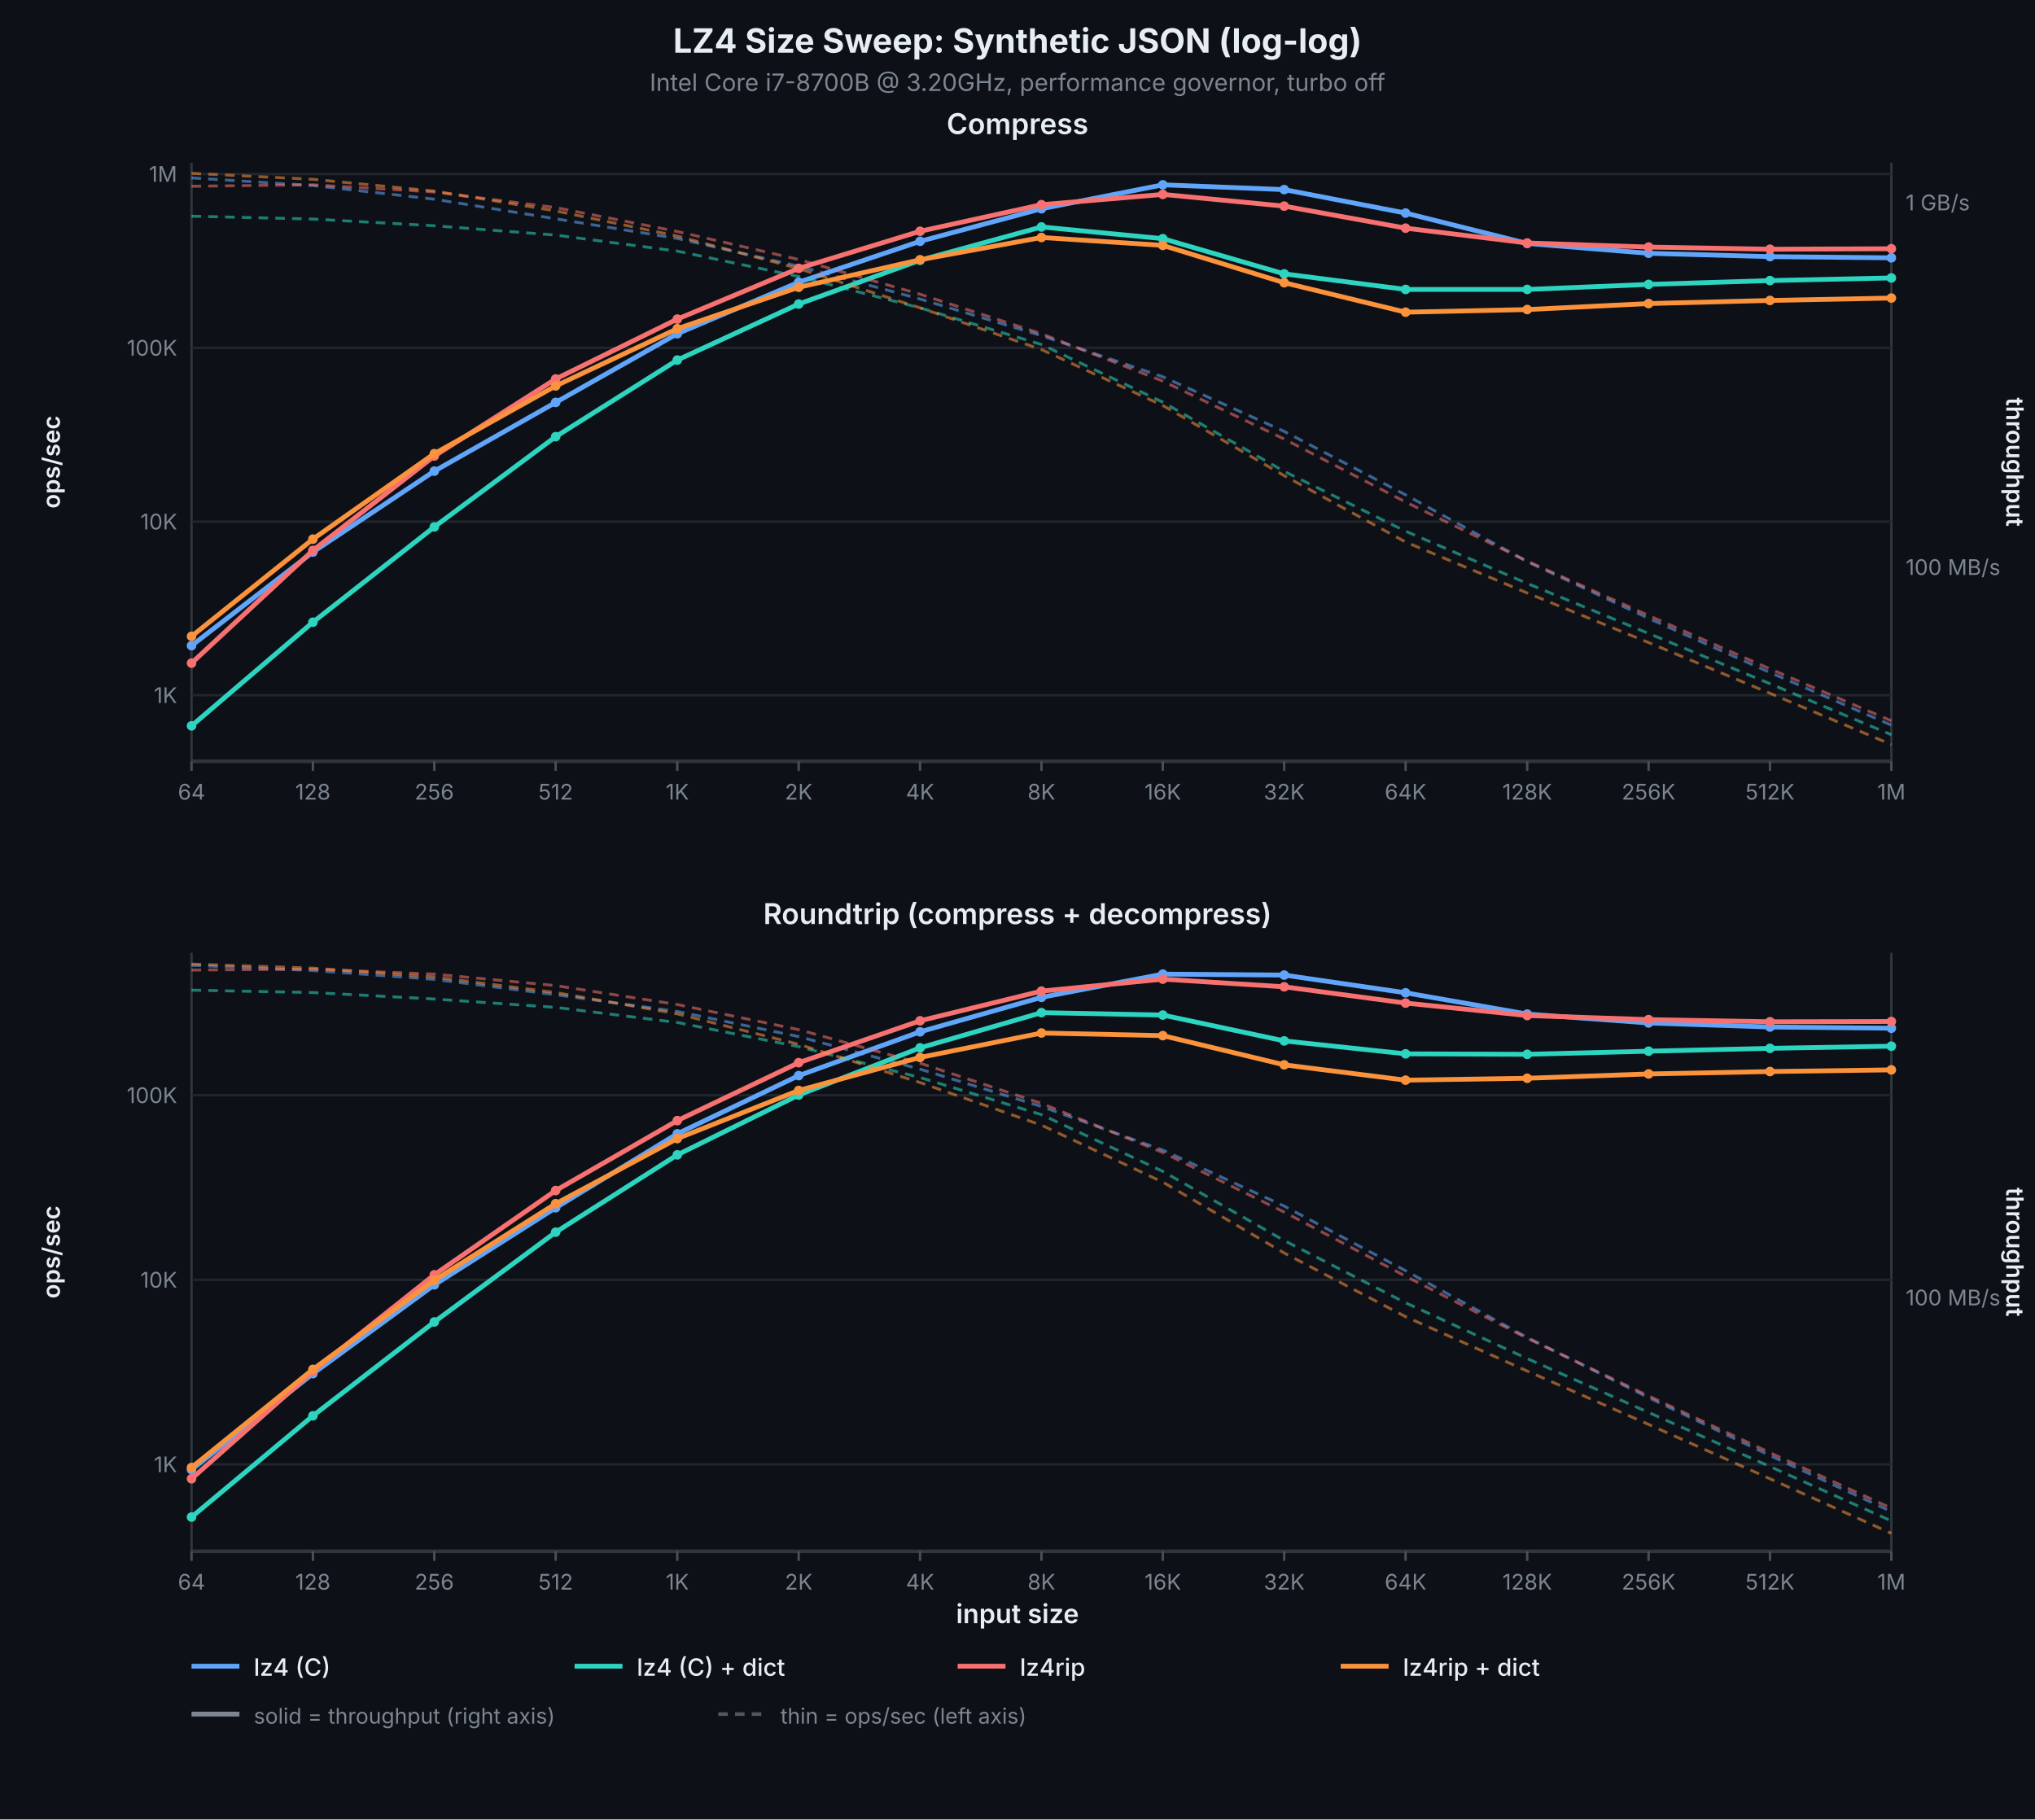
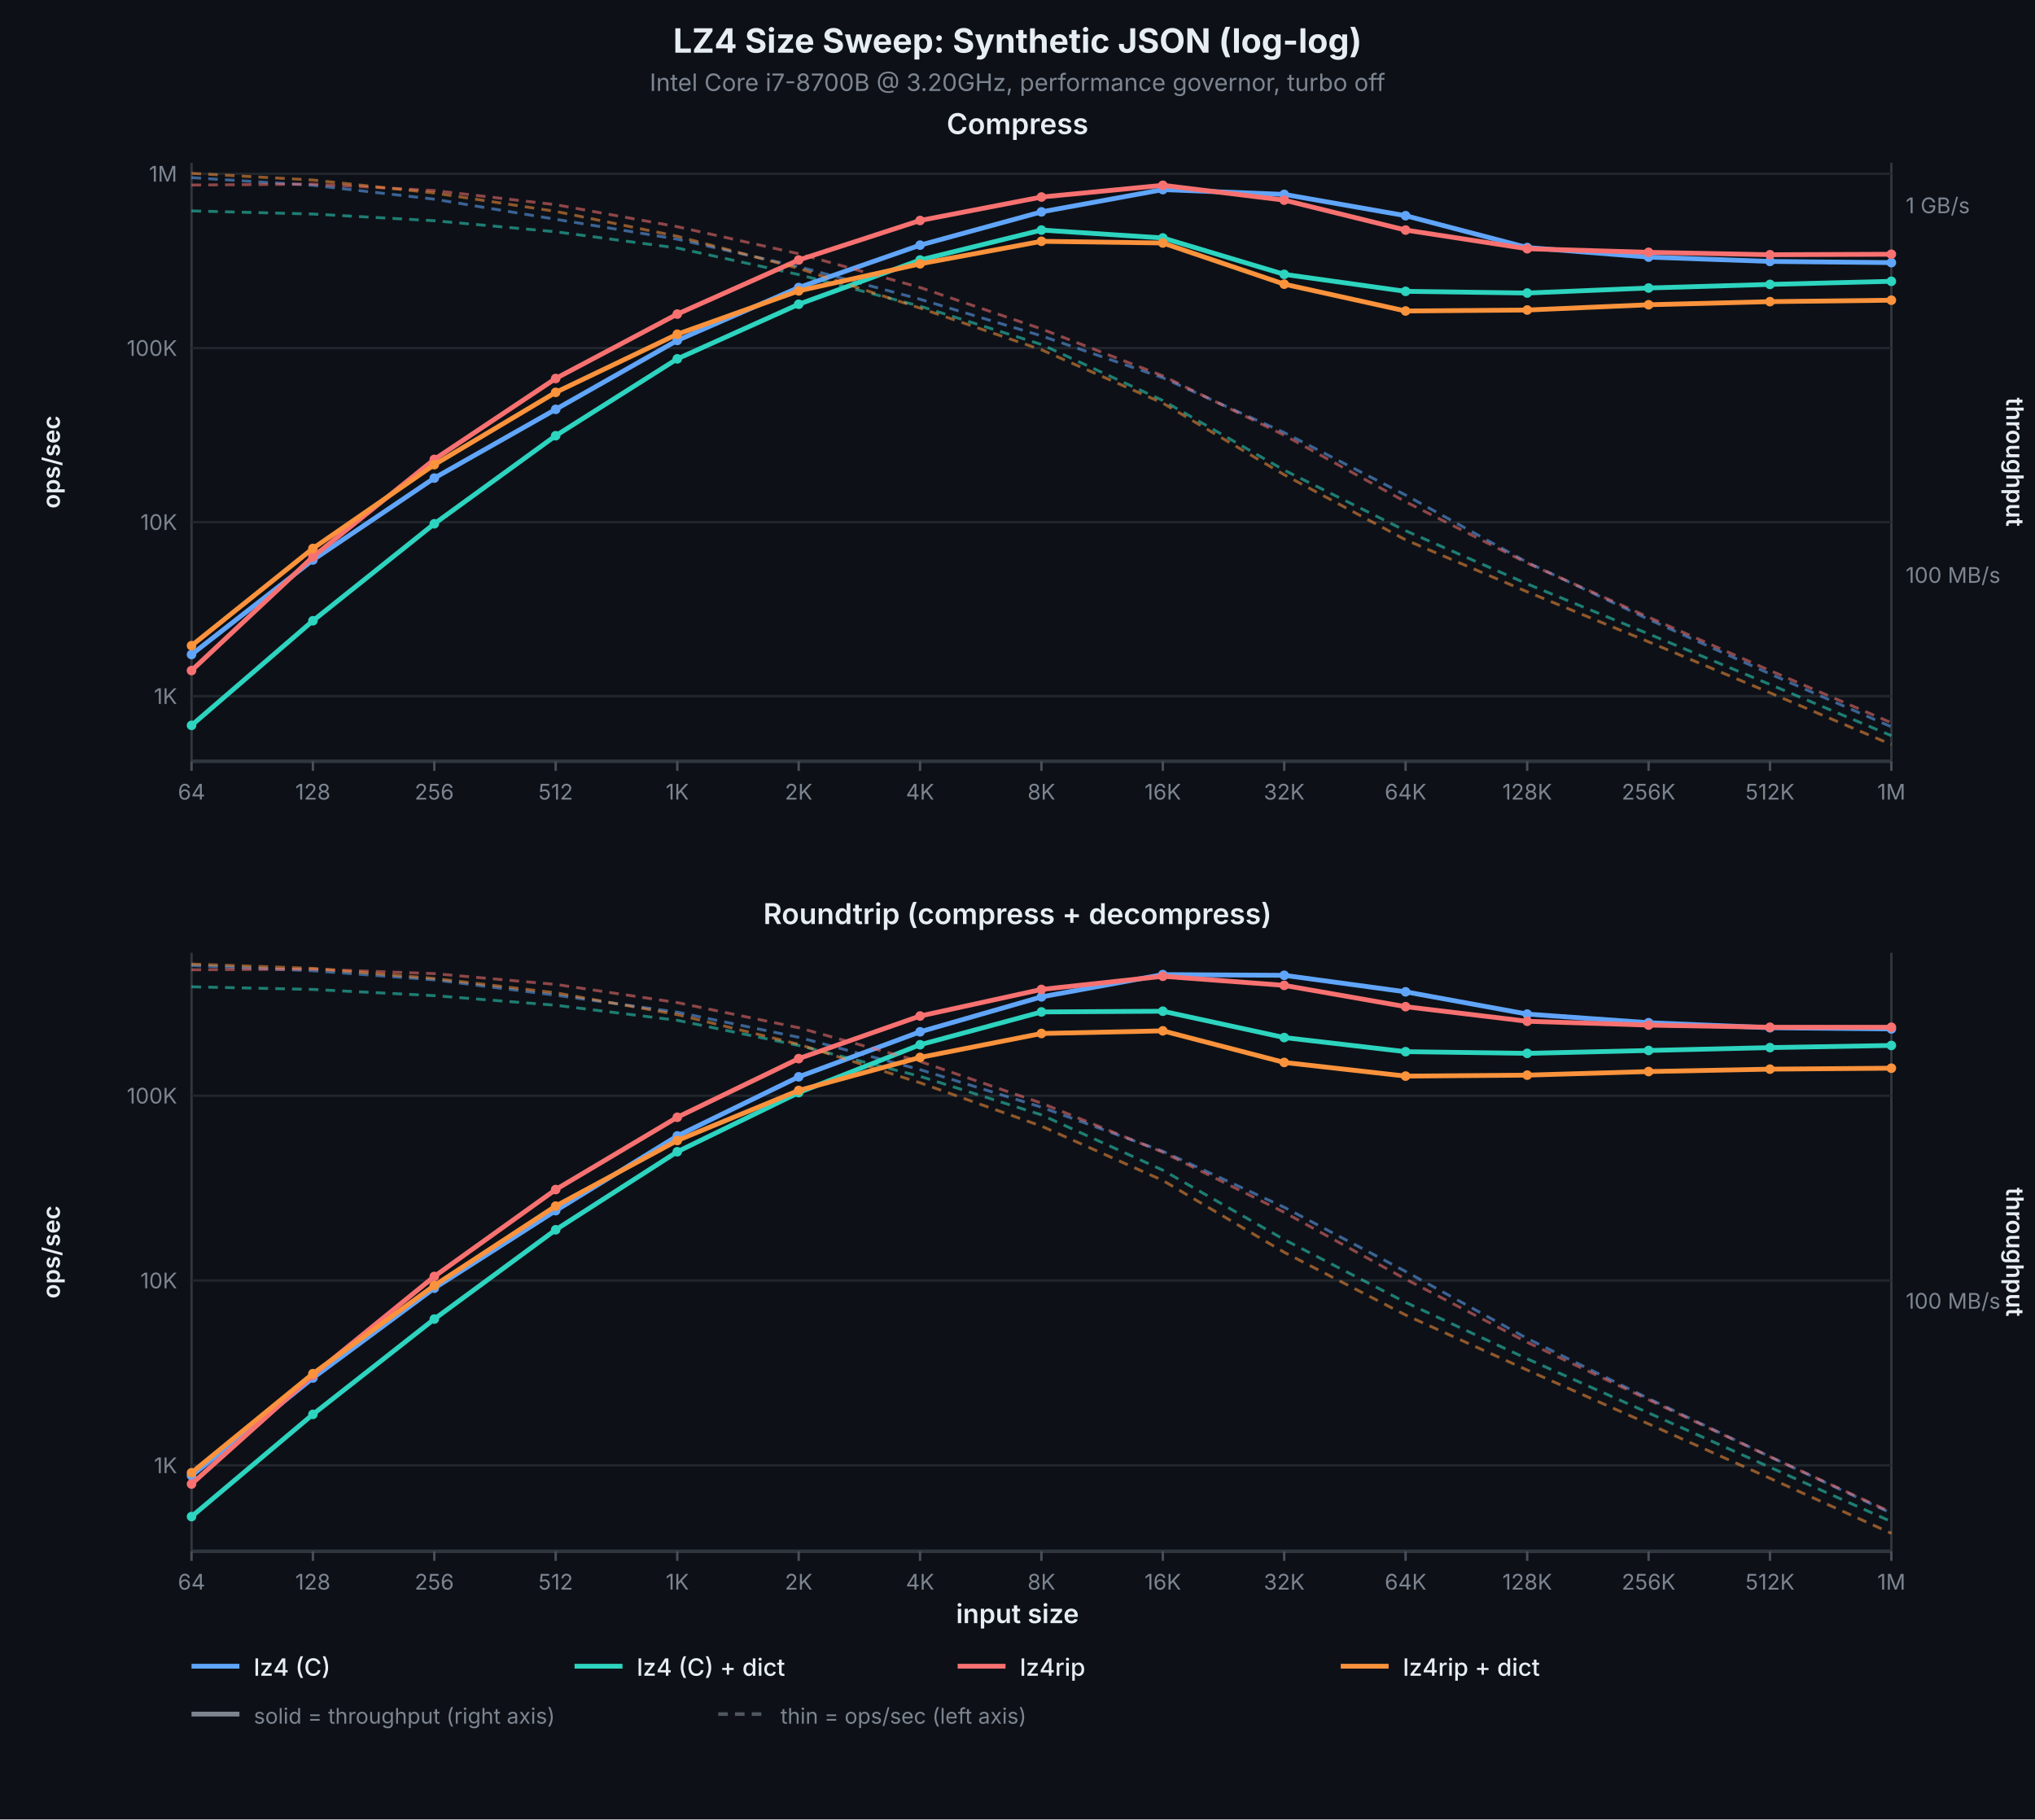
<svg xmlns="http://www.w3.org/2000/svg" viewBox="0 0 850 760" font-family="system-ui, -apple-system, sans-serif">
  <rect width="850" height="760" fill="#0d1117" />
  <text x="425.0" y="22" text-anchor="middle" fill="#e6edf3" font-size="14" font-weight="700">LZ4 Size Sweep: Synthetic JSON (log-log)</text>
  <text x="425.0" y="38" text-anchor="middle" fill="#7d8590" font-size="10">Intel Core i7-8700B @ 3.20GHz, performance governor, turbo off</text>
  <text x="425.0" y="56" text-anchor="middle" fill="#e6edf3" font-size="12" font-weight="600">Compress</text>
  <text x="25" y="193" text-anchor="middle" fill="#e6edf3" font-size="10" font-weight="600" transform="rotate(-90,25,193)">ops/sec</text>
  <text x="838" y="193" text-anchor="middle" fill="#e6edf3" font-size="10" font-weight="600" transform="rotate(90,838,193)">throughput</text>
  <line x1="80" y1="318" x2="790" y2="318" stroke="#30363d" stroke-width="1.5" />
  <line x1="80" y1="68" x2="80" y2="318" stroke="#30363d" stroke-width="1" />
  <line x1="790" y1="68" x2="790" y2="318" stroke="#30363d" stroke-width="1" />
  <line x1="80.0" y1="318" x2="80.0" y2="322" stroke="#484f58" stroke-width="1" />
  <text x="80.0" y="334" text-anchor="middle" fill="#7d8590" font-size="9">64</text>
  <line x1="130.7" y1="318" x2="130.7" y2="322" stroke="#484f58" stroke-width="1" />
  <text x="130.7" y="334" text-anchor="middle" fill="#7d8590" font-size="9">128</text>
  <line x1="181.4" y1="318" x2="181.4" y2="322" stroke="#484f58" stroke-width="1" />
  <text x="181.4" y="334" text-anchor="middle" fill="#7d8590" font-size="9">256</text>
  <line x1="232.1" y1="318" x2="232.1" y2="322" stroke="#484f58" stroke-width="1" />
  <text x="232.1" y="334" text-anchor="middle" fill="#7d8590" font-size="9">512</text>
  <line x1="282.9" y1="318" x2="282.9" y2="322" stroke="#484f58" stroke-width="1" />
  <text x="282.9" y="334" text-anchor="middle" fill="#7d8590" font-size="9">1K</text>
  <line x1="333.6" y1="318" x2="333.6" y2="322" stroke="#484f58" stroke-width="1" />
  <text x="333.6" y="334" text-anchor="middle" fill="#7d8590" font-size="9">2K</text>
  <line x1="384.3" y1="318" x2="384.3" y2="322" stroke="#484f58" stroke-width="1" />
  <text x="384.3" y="334" text-anchor="middle" fill="#7d8590" font-size="9">4K</text>
  <line x1="435.0" y1="318" x2="435.0" y2="322" stroke="#484f58" stroke-width="1" />
  <text x="435.0" y="334" text-anchor="middle" fill="#7d8590" font-size="9">8K</text>
  <line x1="485.7" y1="318" x2="485.7" y2="322" stroke="#484f58" stroke-width="1" />
  <text x="485.7" y="334" text-anchor="middle" fill="#7d8590" font-size="9">16K</text>
  <line x1="536.4" y1="318" x2="536.4" y2="322" stroke="#484f58" stroke-width="1" />
  <text x="536.4" y="334" text-anchor="middle" fill="#7d8590" font-size="9">32K</text>
  <line x1="587.1" y1="318" x2="587.1" y2="322" stroke="#484f58" stroke-width="1" />
  <text x="587.1" y="334" text-anchor="middle" fill="#7d8590" font-size="9">64K</text>
  <line x1="637.9" y1="318" x2="637.9" y2="322" stroke="#484f58" stroke-width="1" />
  <text x="637.9" y="334" text-anchor="middle" fill="#7d8590" font-size="9">128K</text>
  <line x1="688.6" y1="318" x2="688.6" y2="322" stroke="#484f58" stroke-width="1" />
  <text x="688.6" y="334" text-anchor="middle" fill="#7d8590" font-size="9">256K</text>
  <line x1="739.3" y1="318" x2="739.3" y2="322" stroke="#484f58" stroke-width="1" />
  <text x="739.3" y="334" text-anchor="middle" fill="#7d8590" font-size="9">512K</text>
  <line x1="790.0" y1="318" x2="790.0" y2="322" stroke="#484f58" stroke-width="1" />
  <text x="790.0" y="334" text-anchor="middle" fill="#7d8590" font-size="9">1M</text>
-   <line x1="80" y1="290.4" x2="790" y2="290.4" stroke="#21262d" stroke-width="1" />
-   <text x="74" y="290.4" text-anchor="end" dominant-baseline="middle" fill="#7d8590" font-size="9">1K</text>
-   <line x1="80" y1="217.9" x2="790" y2="217.9" stroke="#21262d" stroke-width="1" />
-   <text x="74" y="217.9" text-anchor="end" dominant-baseline="middle" fill="#7d8590" font-size="9">10K</text>
-   <line x1="80" y1="145.3" x2="790" y2="145.3" stroke="#21262d" stroke-width="1" />
-   <text x="74" y="145.3" text-anchor="end" dominant-baseline="middle" fill="#7d8590" font-size="9">100K</text>
-   <line x1="80" y1="72.7" x2="790" y2="72.7" stroke="#21262d" stroke-width="1" />
-   <text x="74" y="72.7" text-anchor="end" dominant-baseline="middle" fill="#7d8590" font-size="9">1M</text>
-   <text x="796" y="236.9" text-anchor="start" dominant-baseline="middle" fill="#7d8590" font-size="9">100 MB/s</text>
-   <text x="796" y="84.6" text-anchor="start" dominant-baseline="middle" fill="#7d8590" font-size="9">1 GB/s</text>
-   <polyline points="80.0,74.3 130.7,77.5 181.4,83.2 232.1,91.4 282.9,99.6 333.6,111.2 384.3,124.9 435.0,140.2 485.7,157.4 536.4,180.2 587.1,206.7 637.9,234.6 688.6,258.3 739.3,280.9 790.0,302.9" fill="none" stroke="#60a5fa" stroke-width="1.2" stroke-dasharray="4,3" stroke-opacity="0.55" />
-   <polyline points="80.0,269.7 130.7,230.6 181.4,196.8 232.1,168.1 282.9,139.4 333.6,117.9 384.3,100.8 435.0,87.2 485.7,77.2 536.4,79.2 587.1,89.0 637.9,101.7 688.6,105.8 739.3,107.2 790.0,107.7" fill="none" stroke="#60a5fa" stroke-width="2" />
-   <circle cx="80.0" cy="269.7" r="2" fill="#60a5fa" />
-   <circle cx="130.7" cy="230.6" r="2" fill="#60a5fa" />
-   <circle cx="181.4" cy="196.8" r="2" fill="#60a5fa" />
-   <circle cx="232.1" cy="168.1" r="2" fill="#60a5fa" />
-   <circle cx="282.9" cy="139.4" r="2" fill="#60a5fa" />
-   <circle cx="333.6" cy="117.9" r="2" fill="#60a5fa" />
-   <circle cx="384.3" cy="100.8" r="2" fill="#60a5fa" />
-   <circle cx="435.0" cy="87.2" r="2" fill="#60a5fa" />
-   <circle cx="485.7" cy="77.2" r="2" fill="#60a5fa" />
-   <circle cx="536.4" cy="79.2" r="2" fill="#60a5fa" />
-   <circle cx="587.1" cy="89.0" r="2" fill="#60a5fa" />
-   <circle cx="637.9" cy="101.7" r="2" fill="#60a5fa" />
-   <circle cx="688.6" cy="105.8" r="2" fill="#60a5fa" />
-   <circle cx="739.3" cy="107.2" r="2" fill="#60a5fa" />
-   <circle cx="790.0" cy="107.7" r="2" fill="#60a5fa" />
-   <polyline points="80.0,90.3 130.7,91.5 181.4,94.3 232.1,98.2 282.9,104.9 333.6,115.5 384.3,128.6 435.0,143.9 485.7,168.0 536.4,196.9 587.1,221.9 637.9,243.7 688.6,264.6 739.3,285.6 790.0,306.9" fill="none" stroke="#2dd4bf" stroke-width="1.2" stroke-dasharray="4,3" stroke-opacity="0.55" />
-   <polyline points="80.0,303.2 130.7,259.9 181.4,220.1 232.1,182.4 282.9,150.4 333.6,127.0 384.3,108.7 435.0,94.8 485.7,99.7 536.4,114.4 587.1,120.9 637.9,120.9 688.6,118.8 739.3,117.2 790.0,116.1" fill="none" stroke="#2dd4bf" stroke-width="2" />
-   <circle cx="80.0" cy="303.2" r="2" fill="#2dd4bf" />
-   <circle cx="130.7" cy="259.9" r="2" fill="#2dd4bf" />
-   <circle cx="181.4" cy="220.1" r="2" fill="#2dd4bf" />
-   <circle cx="232.1" cy="182.4" r="2" fill="#2dd4bf" />
-   <circle cx="282.9" cy="150.4" r="2" fill="#2dd4bf" />
-   <circle cx="333.6" cy="127.0" r="2" fill="#2dd4bf" />
-   <circle cx="384.3" cy="108.7" r="2" fill="#2dd4bf" />
-   <circle cx="435.0" cy="94.8" r="2" fill="#2dd4bf" />
-   <circle cx="485.7" cy="99.7" r="2" fill="#2dd4bf" />
-   <circle cx="536.4" cy="114.4" r="2" fill="#2dd4bf" />
-   <circle cx="587.1" cy="120.9" r="2" fill="#2dd4bf" />
-   <circle cx="637.9" cy="120.9" r="2" fill="#2dd4bf" />
-   <circle cx="688.6" cy="118.8" r="2" fill="#2dd4bf" />
-   <circle cx="739.3" cy="117.2" r="2" fill="#2dd4bf" />
-   <circle cx="790.0" cy="116.1" r="2" fill="#2dd4bf" />
-   <polyline points="80.0,77.8 130.7,77.2 181.4,80.2 232.1,86.7 282.9,96.7 333.6,108.4 384.3,122.9 435.0,139.4 485.7,159.2 536.4,183.4 587.1,209.7 637.9,234.4 688.6,257.1 739.3,279.4 790.0,301.1" fill="none" stroke="#f87171" stroke-width="1.2" stroke-dasharray="4,3" stroke-opacity="0.55" />
-   <polyline points="80.0,277.0 130.7,229.9 181.4,190.5 232.1,158.3 282.9,133.3 333.6,112.1 384.3,96.6 435.0,85.5 485.7,81.2 536.4,86.1 587.1,95.3 637.9,101.5 688.6,103.2 739.3,104.1 790.0,103.9" fill="none" stroke="#f87171" stroke-width="2" />
-   <circle cx="80.0" cy="277.0" r="2" fill="#f87171" />
-   <circle cx="130.7" cy="229.9" r="2" fill="#f87171" />
-   <circle cx="181.4" cy="190.5" r="2" fill="#f87171" />
-   <circle cx="232.1" cy="158.3" r="2" fill="#f87171" />
-   <circle cx="282.9" cy="133.3" r="2" fill="#f87171" />
-   <circle cx="333.6" cy="112.1" r="2" fill="#f87171" />
-   <circle cx="384.3" cy="96.6" r="2" fill="#f87171" />
-   <circle cx="435.0" cy="85.5" r="2" fill="#f87171" />
-   <circle cx="485.7" cy="81.2" r="2" fill="#f87171" />
-   <circle cx="536.4" cy="86.1" r="2" fill="#f87171" />
-   <circle cx="587.1" cy="95.3" r="2" fill="#f87171" />
-   <circle cx="637.9" cy="101.5" r="2" fill="#f87171" />
-   <circle cx="688.6" cy="103.2" r="2" fill="#f87171" />
-   <circle cx="739.3" cy="104.1" r="2" fill="#f87171" />
-   <circle cx="790.0" cy="103.9" r="2" fill="#f87171" />
-   <polyline points="80.0,72.4 130.7,74.9 181.4,79.8 232.1,88.1 282.9,98.6 333.6,112.2 384.3,128.6 435.0,146.0 485.7,169.4 536.4,198.7 587.1,226.4 637.9,247.7 688.6,268.4 739.3,289.6 790.0,311.0" fill="none" stroke="#fb923c" stroke-width="1.2" stroke-dasharray="4,3" stroke-opacity="0.55" />
-   <polyline points="80.0,265.8 130.7,225.2 181.4,189.5 232.1,161.2 282.9,137.3 333.6,120.0 384.3,108.5 435.0,99.2 485.7,102.5 536.4,118.1 587.1,130.4 637.9,129.3 688.6,126.8 739.3,125.5 790.0,124.5" fill="none" stroke="#fb923c" stroke-width="2" />
-   <circle cx="80.0" cy="265.8" r="2" fill="#fb923c" />
-   <circle cx="130.7" cy="225.2" r="2" fill="#fb923c" />
-   <circle cx="181.4" cy="189.5" r="2" fill="#fb923c" />
-   <circle cx="232.1" cy="161.2" r="2" fill="#fb923c" />
-   <circle cx="282.9" cy="137.3" r="2" fill="#fb923c" />
-   <circle cx="333.6" cy="120.0" r="2" fill="#fb923c" />
-   <circle cx="384.3" cy="108.5" r="2" fill="#fb923c" />
-   <circle cx="435.0" cy="99.2" r="2" fill="#fb923c" />
-   <circle cx="485.7" cy="102.5" r="2" fill="#fb923c" />
-   <circle cx="536.4" cy="118.1" r="2" fill="#fb923c" />
-   <circle cx="587.1" cy="130.4" r="2" fill="#fb923c" />
-   <circle cx="637.9" cy="129.3" r="2" fill="#fb923c" />
-   <circle cx="688.6" cy="126.8" r="2" fill="#fb923c" />
-   <circle cx="739.3" cy="125.5" r="2" fill="#fb923c" />
-   <circle cx="790.0" cy="124.5" r="2" fill="#fb923c" />
+   <line x1="80" y1="290.8" x2="790" y2="290.8" stroke="#21262d" stroke-width="1" />
+   <text x="74" y="290.8" text-anchor="end" dominant-baseline="middle" fill="#7d8590" font-size="9">1K</text>
+   <line x1="80" y1="218.1" x2="790" y2="218.1" stroke="#21262d" stroke-width="1" />
+   <text x="74" y="218.1" text-anchor="end" dominant-baseline="middle" fill="#7d8590" font-size="9">10K</text>
+   <line x1="80" y1="145.4" x2="790" y2="145.4" stroke="#21262d" stroke-width="1" />
+   <text x="74" y="145.4" text-anchor="end" dominant-baseline="middle" fill="#7d8590" font-size="9">100K</text>
+   <line x1="80" y1="72.6" x2="790" y2="72.6" stroke="#21262d" stroke-width="1" />
+   <text x="74" y="72.6" text-anchor="end" dominant-baseline="middle" fill="#7d8590" font-size="9">1M</text>
+   <text x="796" y="240.2" text-anchor="start" dominant-baseline="middle" fill="#7d8590" font-size="9">100 MB/s</text>
+   <text x="796" y="85.8" text-anchor="start" dominant-baseline="middle" fill="#7d8590" font-size="9">1 GB/s</text>
+   <polyline points="80.0,74.2 130.7,77.4 181.4,83.2 232.1,91.6 282.9,99.9 333.6,111.4 384.3,125.0 435.0,140.3 485.7,157.8 536.4,180.7 587.1,206.8 637.9,234.9 688.6,258.7 739.3,281.5 790.0,303.6" fill="none" stroke="#60a5fa" stroke-width="1.2" stroke-dasharray="4,3" stroke-opacity="0.55" />
+   <polyline points="80.0,273.4 130.7,233.9 181.4,199.7 232.1,171.0 282.9,142.2 333.6,120.1 384.3,102.4 435.0,88.5 485.7,79.2 536.4,81.2 587.1,90.1 637.9,103.4 688.6,107.4 739.3,109.2 790.0,109.7" fill="none" stroke="#60a5fa" stroke-width="2" />
+   <circle cx="80.0" cy="273.4" r="2" fill="#60a5fa" />
+   <circle cx="130.7" cy="233.9" r="2" fill="#60a5fa" />
+   <circle cx="181.4" cy="199.7" r="2" fill="#60a5fa" />
+   <circle cx="232.1" cy="171.0" r="2" fill="#60a5fa" />
+   <circle cx="282.9" cy="142.2" r="2" fill="#60a5fa" />
+   <circle cx="333.6" cy="120.1" r="2" fill="#60a5fa" />
+   <circle cx="384.3" cy="102.4" r="2" fill="#60a5fa" />
+   <circle cx="435.0" cy="88.5" r="2" fill="#60a5fa" />
+   <circle cx="485.7" cy="79.2" r="2" fill="#60a5fa" />
+   <circle cx="536.4" cy="81.2" r="2" fill="#60a5fa" />
+   <circle cx="587.1" cy="90.1" r="2" fill="#60a5fa" />
+   <circle cx="637.9" cy="103.4" r="2" fill="#60a5fa" />
+   <circle cx="688.6" cy="107.4" r="2" fill="#60a5fa" />
+   <circle cx="739.3" cy="109.2" r="2" fill="#60a5fa" />
+   <circle cx="790.0" cy="109.7" r="2" fill="#60a5fa" />
+   <polyline points="80.0,88.1 130.7,89.4 181.4,92.2 232.1,96.8 282.9,103.6 333.6,114.7 384.3,127.9 435.0,143.9 485.7,167.3 536.4,196.4 587.1,221.7 637.9,243.9 688.6,264.8 739.3,285.9 790.0,307.3" fill="none" stroke="#2dd4bf" stroke-width="1.2" stroke-dasharray="4,3" stroke-opacity="0.55" />
+   <polyline points="80.0,303.0 130.7,259.3 181.4,218.8 232.1,182.0 282.9,149.9 333.6,127.1 384.3,108.6 435.0,96.1 485.7,99.4 536.4,114.6 587.1,121.7 637.9,122.4 688.6,120.3 739.3,118.8 790.0,117.5" fill="none" stroke="#2dd4bf" stroke-width="2" />
+   <circle cx="80.0" cy="303.0" r="2" fill="#2dd4bf" />
+   <circle cx="130.7" cy="259.3" r="2" fill="#2dd4bf" />
+   <circle cx="181.4" cy="218.8" r="2" fill="#2dd4bf" />
+   <circle cx="232.1" cy="182.0" r="2" fill="#2dd4bf" />
+   <circle cx="282.9" cy="149.9" r="2" fill="#2dd4bf" />
+   <circle cx="333.6" cy="127.1" r="2" fill="#2dd4bf" />
+   <circle cx="384.3" cy="108.6" r="2" fill="#2dd4bf" />
+   <circle cx="435.0" cy="96.1" r="2" fill="#2dd4bf" />
+   <circle cx="485.7" cy="99.4" r="2" fill="#2dd4bf" />
+   <circle cx="536.4" cy="114.6" r="2" fill="#2dd4bf" />
+   <circle cx="587.1" cy="121.7" r="2" fill="#2dd4bf" />
+   <circle cx="637.9" cy="122.4" r="2" fill="#2dd4bf" />
+   <circle cx="688.6" cy="120.3" r="2" fill="#2dd4bf" />
+   <circle cx="739.3" cy="118.8" r="2" fill="#2dd4bf" />
+   <circle cx="790.0" cy="117.5" r="2" fill="#2dd4bf" />
+   <polyline points="80.0,77.3 130.7,76.9 181.4,79.6 232.1,85.5 282.9,94.7 333.6,106.0 384.3,120.1 435.0,137.4 485.7,157.0 536.4,181.8 587.1,209.6 637.9,235.2 688.6,257.8 739.3,280.1 790.0,301.9" fill="none" stroke="#f87171" stroke-width="1.2" stroke-dasharray="4,3" stroke-opacity="0.55" />
+   <polyline points="80.0,280.1 130.7,232.6 181.4,191.9 232.1,158.1 282.9,131.2 333.6,108.6 384.3,92.1 435.0,82.3 485.7,77.4 536.4,83.6 587.1,96.1 637.9,103.9 688.6,105.4 739.3,106.4 790.0,106.2" fill="none" stroke="#f87171" stroke-width="2" />
+   <circle cx="80.0" cy="280.1" r="2" fill="#f87171" />
+   <circle cx="130.7" cy="232.6" r="2" fill="#f87171" />
+   <circle cx="181.4" cy="191.9" r="2" fill="#f87171" />
+   <circle cx="232.1" cy="158.1" r="2" fill="#f87171" />
+   <circle cx="282.9" cy="131.2" r="2" fill="#f87171" />
+   <circle cx="333.6" cy="108.6" r="2" fill="#f87171" />
+   <circle cx="384.3" cy="92.1" r="2" fill="#f87171" />
+   <circle cx="435.0" cy="82.3" r="2" fill="#f87171" />
+   <circle cx="485.7" cy="77.4" r="2" fill="#f87171" />
+   <circle cx="536.4" cy="83.6" r="2" fill="#f87171" />
+   <circle cx="587.1" cy="96.1" r="2" fill="#f87171" />
+   <circle cx="637.9" cy="103.9" r="2" fill="#f87171" />
+   <circle cx="688.6" cy="105.4" r="2" fill="#f87171" />
+   <circle cx="739.3" cy="106.4" r="2" fill="#f87171" />
+   <circle cx="790.0" cy="106.2" r="2" fill="#f87171" />
+   <polyline points="80.0,72.4 130.7,75.2 181.4,80.6 232.1,88.3 282.9,98.7 333.6,112.1 384.3,128.7 435.0,146.1 485.7,168.4 536.4,198.3 587.1,225.5 637.9,247.2 688.6,268.1 739.3,289.4 790.0,311.0" fill="none" stroke="#fb923c" stroke-width="1.2" stroke-dasharray="4,3" stroke-opacity="0.55" />
+   <polyline points="80.0,269.7 130.7,229.1 181.4,194.1 232.1,163.9 282.9,139.6 333.6,121.5 384.3,110.2 435.0,100.8 485.7,101.5 536.4,118.7 587.1,129.9 637.9,129.5 688.6,127.3 739.3,126.0 790.0,125.4" fill="none" stroke="#fb923c" stroke-width="2" />
+   <circle cx="80.0" cy="269.7" r="2" fill="#fb923c" />
+   <circle cx="130.7" cy="229.1" r="2" fill="#fb923c" />
+   <circle cx="181.4" cy="194.1" r="2" fill="#fb923c" />
+   <circle cx="232.1" cy="163.9" r="2" fill="#fb923c" />
+   <circle cx="282.9" cy="139.6" r="2" fill="#fb923c" />
+   <circle cx="333.6" cy="121.5" r="2" fill="#fb923c" />
+   <circle cx="384.3" cy="110.2" r="2" fill="#fb923c" />
+   <circle cx="435.0" cy="100.8" r="2" fill="#fb923c" />
+   <circle cx="485.7" cy="101.5" r="2" fill="#fb923c" />
+   <circle cx="536.4" cy="118.7" r="2" fill="#fb923c" />
+   <circle cx="587.1" cy="129.9" r="2" fill="#fb923c" />
+   <circle cx="637.9" cy="129.5" r="2" fill="#fb923c" />
+   <circle cx="688.6" cy="127.3" r="2" fill="#fb923c" />
+   <circle cx="739.3" cy="126.0" r="2" fill="#fb923c" />
+   <circle cx="790.0" cy="125.4" r="2" fill="#fb923c" />
  <text x="425.0" y="386" text-anchor="middle" fill="#e6edf3" font-size="12" font-weight="600">Roundtrip (compress + decompress)</text>
  <text x="25" y="523" text-anchor="middle" fill="#e6edf3" font-size="10" font-weight="600" transform="rotate(-90,25,523)">ops/sec</text>
  <text x="838" y="523" text-anchor="middle" fill="#e6edf3" font-size="10" font-weight="600" transform="rotate(90,838,523)">throughput</text>
  <line x1="80" y1="648" x2="790" y2="648" stroke="#30363d" stroke-width="1.5" />
  <line x1="80" y1="398" x2="80" y2="648" stroke="#30363d" stroke-width="1" />
  <line x1="790" y1="398" x2="790" y2="648" stroke="#30363d" stroke-width="1" />
  <line x1="80.0" y1="648" x2="80.0" y2="652" stroke="#484f58" stroke-width="1" />
  <text x="80.0" y="664" text-anchor="middle" fill="#7d8590" font-size="9">64</text>
  <line x1="130.7" y1="648" x2="130.7" y2="652" stroke="#484f58" stroke-width="1" />
  <text x="130.7" y="664" text-anchor="middle" fill="#7d8590" font-size="9">128</text>
  <line x1="181.4" y1="648" x2="181.4" y2="652" stroke="#484f58" stroke-width="1" />
  <text x="181.4" y="664" text-anchor="middle" fill="#7d8590" font-size="9">256</text>
  <line x1="232.1" y1="648" x2="232.1" y2="652" stroke="#484f58" stroke-width="1" />
  <text x="232.1" y="664" text-anchor="middle" fill="#7d8590" font-size="9">512</text>
  <line x1="282.9" y1="648" x2="282.9" y2="652" stroke="#484f58" stroke-width="1" />
  <text x="282.9" y="664" text-anchor="middle" fill="#7d8590" font-size="9">1K</text>
  <line x1="333.6" y1="648" x2="333.6" y2="652" stroke="#484f58" stroke-width="1" />
  <text x="333.6" y="664" text-anchor="middle" fill="#7d8590" font-size="9">2K</text>
  <line x1="384.3" y1="648" x2="384.3" y2="652" stroke="#484f58" stroke-width="1" />
  <text x="384.3" y="664" text-anchor="middle" fill="#7d8590" font-size="9">4K</text>
  <line x1="435.0" y1="648" x2="435.0" y2="652" stroke="#484f58" stroke-width="1" />
  <text x="435.0" y="664" text-anchor="middle" fill="#7d8590" font-size="9">8K</text>
  <line x1="485.7" y1="648" x2="485.7" y2="652" stroke="#484f58" stroke-width="1" />
  <text x="485.7" y="664" text-anchor="middle" fill="#7d8590" font-size="9">16K</text>
  <line x1="536.4" y1="648" x2="536.4" y2="652" stroke="#484f58" stroke-width="1" />
  <text x="536.4" y="664" text-anchor="middle" fill="#7d8590" font-size="9">32K</text>
  <line x1="587.1" y1="648" x2="587.1" y2="652" stroke="#484f58" stroke-width="1" />
  <text x="587.1" y="664" text-anchor="middle" fill="#7d8590" font-size="9">64K</text>
  <line x1="637.9" y1="648" x2="637.9" y2="652" stroke="#484f58" stroke-width="1" />
  <text x="637.9" y="664" text-anchor="middle" fill="#7d8590" font-size="9">128K</text>
  <line x1="688.6" y1="648" x2="688.6" y2="652" stroke="#484f58" stroke-width="1" />
  <text x="688.6" y="664" text-anchor="middle" fill="#7d8590" font-size="9">256K</text>
  <line x1="739.3" y1="648" x2="739.3" y2="652" stroke="#484f58" stroke-width="1" />
  <text x="739.3" y="664" text-anchor="middle" fill="#7d8590" font-size="9">512K</text>
  <line x1="790.0" y1="648" x2="790.0" y2="652" stroke="#484f58" stroke-width="1" />
  <text x="790.0" y="664" text-anchor="middle" fill="#7d8590" font-size="9">1M</text>
-   <line x1="80" y1="611.7" x2="790" y2="611.7" stroke="#21262d" stroke-width="1" />
-   <text x="74" y="611.7" text-anchor="end" dominant-baseline="middle" fill="#7d8590" font-size="9">1K</text>
-   <line x1="80" y1="534.6" x2="790" y2="534.6" stroke="#21262d" stroke-width="1" />
-   <text x="74" y="534.6" text-anchor="end" dominant-baseline="middle" fill="#7d8590" font-size="9">10K</text>
-   <line x1="80" y1="457.5" x2="790" y2="457.5" stroke="#21262d" stroke-width="1" />
-   <text x="74" y="457.5" text-anchor="end" dominant-baseline="middle" fill="#7d8590" font-size="9">100K</text>
-   <text x="796" y="542.0" text-anchor="start" dominant-baseline="middle" fill="#7d8590" font-size="9">100 MB/s</text>
-   <polyline points="80.0,403.2 130.7,405.4 181.4,409.1 232.1,415.5 282.9,422.5 333.6,433.0 384.3,446.6 435.0,462.2 485.7,480.4 536.4,503.8 587.1,530.8 637.9,558.7 688.6,583.8 739.3,608.0 790.0,631.4" fill="none" stroke="#60a5fa" stroke-width="1.2" stroke-dasharray="4,3" stroke-opacity="0.55" />
-   <polyline points="80.0,613.9 130.7,573.8 181.4,536.7 232.1,504.5 282.9,473.6 333.6,449.3 384.3,431.0 435.0,416.6 485.7,406.9 536.4,407.3 587.1,414.7 637.9,423.6 688.6,427.3 739.3,429.0 790.0,429.5" fill="none" stroke="#60a5fa" stroke-width="2" />
-   <circle cx="80.0" cy="613.9" r="2" fill="#60a5fa" />
-   <circle cx="130.7" cy="573.8" r="2" fill="#60a5fa" />
-   <circle cx="181.4" cy="536.7" r="2" fill="#60a5fa" />
-   <circle cx="232.1" cy="504.5" r="2" fill="#60a5fa" />
-   <circle cx="282.9" cy="473.6" r="2" fill="#60a5fa" />
-   <circle cx="333.6" cy="449.3" r="2" fill="#60a5fa" />
+   <line x1="80" y1="612.1" x2="790" y2="612.1" stroke="#21262d" stroke-width="1" />
+   <text x="74" y="612.1" text-anchor="end" dominant-baseline="middle" fill="#7d8590" font-size="9">1K</text>
+   <line x1="80" y1="534.9" x2="790" y2="534.9" stroke="#21262d" stroke-width="1" />
+   <text x="74" y="534.9" text-anchor="end" dominant-baseline="middle" fill="#7d8590" font-size="9">10K</text>
+   <line x1="80" y1="457.7" x2="790" y2="457.7" stroke="#21262d" stroke-width="1" />
+   <text x="74" y="457.7" text-anchor="end" dominant-baseline="middle" fill="#7d8590" font-size="9">100K</text>
+   <text x="796" y="543.4" text-anchor="start" dominant-baseline="middle" fill="#7d8590" font-size="9">100 MB/s</text>
+   <polyline points="80.0,403.3 130.7,405.5 181.4,409.3 232.1,415.7 282.9,422.8 333.6,433.3 384.3,446.8 435.0,462.5 485.7,480.9 536.4,504.3 587.1,531.1 637.9,559.1 688.6,584.2 739.3,608.5 790.0,632.1" fill="none" stroke="#60a5fa" stroke-width="1.2" stroke-dasharray="4,3" stroke-opacity="0.55" />
+   <polyline points="80.0,616.4 130.7,575.6 181.4,538.1 232.1,505.7 282.9,474.5 333.6,449.8 384.3,431.0 435.0,416.4 485.7,407.1 536.4,407.4 587.1,414.3 637.9,423.6 688.6,427.2 739.3,429.3 790.0,429.8" fill="none" stroke="#60a5fa" stroke-width="2" />
+   <circle cx="80.0" cy="616.4" r="2" fill="#60a5fa" />
+   <circle cx="130.7" cy="575.6" r="2" fill="#60a5fa" />
+   <circle cx="181.4" cy="538.1" r="2" fill="#60a5fa" />
+   <circle cx="232.1" cy="505.7" r="2" fill="#60a5fa" />
+   <circle cx="282.9" cy="474.5" r="2" fill="#60a5fa" />
+   <circle cx="333.6" cy="449.8" r="2" fill="#60a5fa" />
  <circle cx="384.3" cy="431.0" r="2" fill="#60a5fa" />
-   <circle cx="435.0" cy="416.6" r="2" fill="#60a5fa" />
-   <circle cx="485.7" cy="406.9" r="2" fill="#60a5fa" />
-   <circle cx="536.4" cy="407.3" r="2" fill="#60a5fa" />
-   <circle cx="587.1" cy="414.7" r="2" fill="#60a5fa" />
+   <circle cx="435.0" cy="416.4" r="2" fill="#60a5fa" />
+   <circle cx="485.7" cy="407.1" r="2" fill="#60a5fa" />
+   <circle cx="536.4" cy="407.4" r="2" fill="#60a5fa" />
+   <circle cx="587.1" cy="414.3" r="2" fill="#60a5fa" />
  <circle cx="637.9" cy="423.6" r="2" fill="#60a5fa" />
-   <circle cx="688.6" cy="427.3" r="2" fill="#60a5fa" />
-   <circle cx="739.3" cy="429.0" r="2" fill="#60a5fa" />
-   <circle cx="790.0" cy="429.5" r="2" fill="#60a5fa" />
-   <polyline points="80.0,413.6 130.7,414.6 181.4,417.3 232.1,420.8 282.9,427.1 333.6,437.2 384.3,450.1 435.0,465.6 485.7,489.3 536.4,518.2 587.1,544.2 637.9,567.5 688.6,590.0 739.3,612.6 790.0,635.3" fill="none" stroke="#2dd4bf" stroke-width="1.2" stroke-dasharray="4,3" stroke-opacity="0.55" />
-   <polyline points="80.0,633.7 130.7,591.4 181.4,552.2 232.1,514.7 282.9,482.4 333.6,457.4 384.3,437.7 435.0,423.0 485.7,424.0 536.4,434.8 587.1,440.2 637.9,440.4 688.6,439.1 739.3,437.9 790.0,437.0" fill="none" stroke="#2dd4bf" stroke-width="2" />
-   <circle cx="80.0" cy="633.7" r="2" fill="#2dd4bf" />
-   <circle cx="130.7" cy="591.4" r="2" fill="#2dd4bf" />
-   <circle cx="181.4" cy="552.2" r="2" fill="#2dd4bf" />
-   <circle cx="232.1" cy="514.7" r="2" fill="#2dd4bf" />
-   <circle cx="282.9" cy="482.4" r="2" fill="#2dd4bf" />
-   <circle cx="333.6" cy="457.4" r="2" fill="#2dd4bf" />
-   <circle cx="384.3" cy="437.7" r="2" fill="#2dd4bf" />
-   <circle cx="435.0" cy="423.0" r="2" fill="#2dd4bf" />
-   <circle cx="485.7" cy="424.0" r="2" fill="#2dd4bf" />
-   <circle cx="536.4" cy="434.8" r="2" fill="#2dd4bf" />
-   <circle cx="587.1" cy="440.2" r="2" fill="#2dd4bf" />
-   <circle cx="637.9" cy="440.4" r="2" fill="#2dd4bf" />
-   <circle cx="688.6" cy="439.1" r="2" fill="#2dd4bf" />
-   <circle cx="739.3" cy="437.9" r="2" fill="#2dd4bf" />
-   <circle cx="790.0" cy="437.0" r="2" fill="#2dd4bf" />
-   <polyline points="80.0,405.2 130.7,404.8 181.4,406.9 232.1,411.7 282.9,419.6 333.6,430.1 384.3,444.1 435.0,460.9 485.7,481.4 536.4,506.3 587.1,533.1 637.9,559.0 688.6,583.1 739.3,606.8 790.0,630.0" fill="none" stroke="#f87171" stroke-width="1.2" stroke-dasharray="4,3" stroke-opacity="0.55" />
-   <polyline points="80.0,617.7 130.7,572.8 181.4,532.5 232.1,497.3 282.9,468.1 333.6,443.9 384.3,426.4 435.0,414.0 485.7,409.0 536.4,412.2 587.1,419.0 637.9,424.2 688.6,425.9 739.3,426.8 790.0,426.7" fill="none" stroke="#f87171" stroke-width="2" />
-   <circle cx="80.0" cy="617.7" r="2" fill="#f87171" />
-   <circle cx="130.7" cy="572.8" r="2" fill="#f87171" />
-   <circle cx="181.4" cy="532.5" r="2" fill="#f87171" />
-   <circle cx="232.1" cy="497.3" r="2" fill="#f87171" />
-   <circle cx="282.9" cy="468.1" r="2" fill="#f87171" />
-   <circle cx="333.6" cy="443.9" r="2" fill="#f87171" />
-   <circle cx="384.3" cy="426.4" r="2" fill="#f87171" />
-   <circle cx="435.0" cy="414.0" r="2" fill="#f87171" />
-   <circle cx="485.7" cy="409.0" r="2" fill="#f87171" />
-   <circle cx="536.4" cy="412.2" r="2" fill="#f87171" />
-   <circle cx="587.1" cy="419.0" r="2" fill="#f87171" />
-   <circle cx="637.9" cy="424.2" r="2" fill="#f87171" />
-   <circle cx="688.6" cy="425.9" r="2" fill="#f87171" />
-   <circle cx="739.3" cy="426.8" r="2" fill="#f87171" />
-   <circle cx="790.0" cy="426.7" r="2" fill="#f87171" />
-   <polyline points="80.0,402.7 130.7,404.4 181.4,408.1 232.1,414.6 282.9,423.5 333.6,436.2 384.3,452.2 435.0,470.0 485.7,493.8 536.4,523.4 587.1,550.0 637.9,572.7 688.6,595.0 739.3,617.7 790.0,640.5" fill="none" stroke="#fb923c" stroke-width="1.2" stroke-dasharray="4,3" stroke-opacity="0.55" />
-   <polyline points="80.0,613.0 130.7,572.0 181.4,534.8 232.1,502.8 282.9,475.6 333.6,455.5 384.3,441.7 435.0,431.5 485.7,432.6 536.4,444.8 587.1,451.2 637.9,450.4 688.6,448.6 739.3,447.6 790.0,446.9" fill="none" stroke="#fb923c" stroke-width="2" />
-   <circle cx="80.0" cy="613.0" r="2" fill="#fb923c" />
-   <circle cx="130.7" cy="572.0" r="2" fill="#fb923c" />
-   <circle cx="181.4" cy="534.8" r="2" fill="#fb923c" />
-   <circle cx="232.1" cy="502.8" r="2" fill="#fb923c" />
-   <circle cx="282.9" cy="475.6" r="2" fill="#fb923c" />
+   <circle cx="688.6" cy="427.2" r="2" fill="#60a5fa" />
+   <circle cx="739.3" cy="429.3" r="2" fill="#60a5fa" />
+   <circle cx="790.0" cy="429.8" r="2" fill="#60a5fa" />
+   <polyline points="80.0,412.2 130.7,413.3 181.4,415.9 232.1,419.9 282.9,426.2 333.6,436.7 384.3,449.6 435.0,465.7 485.7,488.8 536.4,517.8 587.1,544.0 637.9,567.6 688.6,590.2 739.3,612.9 790.0,635.6" fill="none" stroke="#2dd4bf" stroke-width="1.2" stroke-dasharray="4,3" stroke-opacity="0.55" />
+   <polyline points="80.0,633.5 130.7,590.8 181.4,551.0 232.1,513.7 282.9,481.1 333.6,456.4 384.3,436.4 435.0,422.7 485.7,422.4 536.4,433.4 587.1,439.3 637.9,440.0 688.6,438.8 739.3,437.6 790.0,436.7" fill="none" stroke="#2dd4bf" stroke-width="2" />
+   <circle cx="80.0" cy="633.5" r="2" fill="#2dd4bf" />
+   <circle cx="130.7" cy="590.8" r="2" fill="#2dd4bf" />
+   <circle cx="181.4" cy="551.0" r="2" fill="#2dd4bf" />
+   <circle cx="232.1" cy="513.7" r="2" fill="#2dd4bf" />
+   <circle cx="282.9" cy="481.1" r="2" fill="#2dd4bf" />
+   <circle cx="333.6" cy="456.4" r="2" fill="#2dd4bf" />
+   <circle cx="384.3" cy="436.4" r="2" fill="#2dd4bf" />
+   <circle cx="435.0" cy="422.7" r="2" fill="#2dd4bf" />
+   <circle cx="485.7" cy="422.4" r="2" fill="#2dd4bf" />
+   <circle cx="536.4" cy="433.4" r="2" fill="#2dd4bf" />
+   <circle cx="587.1" cy="439.3" r="2" fill="#2dd4bf" />
+   <circle cx="637.9" cy="440.0" r="2" fill="#2dd4bf" />
+   <circle cx="688.6" cy="438.8" r="2" fill="#2dd4bf" />
+   <circle cx="739.3" cy="437.6" r="2" fill="#2dd4bf" />
+   <circle cx="790.0" cy="436.7" r="2" fill="#2dd4bf" />
+   <polyline points="80.0,405.1 130.7,404.8 181.4,406.7 232.1,411.2 282.9,418.8 333.6,429.3 384.3,443.4 435.0,460.8 485.7,481.3 536.4,506.4 587.1,534.3 637.9,560.7 688.6,584.7 739.3,608.5 790.0,631.7" fill="none" stroke="#f87171" stroke-width="1.2" stroke-dasharray="4,3" stroke-opacity="0.55" />
+   <polyline points="80.0,619.9 130.7,574.4 181.4,533.2 232.1,496.9 282.9,466.7 333.6,442.2 384.3,424.4 435.0,413.3 485.7,407.8 536.4,411.6 587.1,420.5 637.9,426.6 688.6,428.2 739.3,429.1 790.0,429.1" fill="none" stroke="#f87171" stroke-width="2" />
+   <circle cx="80.0" cy="619.9" r="2" fill="#f87171" />
+   <circle cx="130.7" cy="574.4" r="2" fill="#f87171" />
+   <circle cx="181.4" cy="533.2" r="2" fill="#f87171" />
+   <circle cx="232.1" cy="496.9" r="2" fill="#f87171" />
+   <circle cx="282.9" cy="466.7" r="2" fill="#f87171" />
+   <circle cx="333.6" cy="442.2" r="2" fill="#f87171" />
+   <circle cx="384.3" cy="424.4" r="2" fill="#f87171" />
+   <circle cx="435.0" cy="413.3" r="2" fill="#f87171" />
+   <circle cx="485.7" cy="407.8" r="2" fill="#f87171" />
+   <circle cx="536.4" cy="411.6" r="2" fill="#f87171" />
+   <circle cx="587.1" cy="420.5" r="2" fill="#f87171" />
+   <circle cx="637.9" cy="426.6" r="2" fill="#f87171" />
+   <circle cx="688.6" cy="428.2" r="2" fill="#f87171" />
+   <circle cx="739.3" cy="429.1" r="2" fill="#f87171" />
+   <circle cx="790.0" cy="429.1" r="2" fill="#f87171" />
+   <polyline points="80.0,402.7 130.7,404.5 181.4,408.7 232.1,414.7 282.9,423.8 333.6,436.2 384.3,452.3 435.0,470.4 485.7,493.1 536.4,523.1 587.1,549.3 637.9,572.3 688.6,594.8 739.3,617.5 790.0,640.5" fill="none" stroke="#fb923c" stroke-width="1.2" stroke-dasharray="4,3" stroke-opacity="0.55" />
+   <polyline points="80.0,615.2 130.7,573.8 181.4,537.0 232.1,503.8 282.9,476.4 333.6,455.5 384.3,441.7 435.0,431.7 485.7,430.6 536.4,443.8 587.1,449.5 637.9,449.1 688.6,447.6 739.3,446.6 790.0,446.2" fill="none" stroke="#fb923c" stroke-width="2" />
+   <circle cx="80.0" cy="615.2" r="2" fill="#fb923c" />
+   <circle cx="130.7" cy="573.8" r="2" fill="#fb923c" />
+   <circle cx="181.4" cy="537.0" r="2" fill="#fb923c" />
+   <circle cx="232.1" cy="503.8" r="2" fill="#fb923c" />
+   <circle cx="282.9" cy="476.4" r="2" fill="#fb923c" />
  <circle cx="333.6" cy="455.5" r="2" fill="#fb923c" />
  <circle cx="384.3" cy="441.7" r="2" fill="#fb923c" />
-   <circle cx="435.0" cy="431.5" r="2" fill="#fb923c" />
-   <circle cx="485.7" cy="432.6" r="2" fill="#fb923c" />
-   <circle cx="536.4" cy="444.8" r="2" fill="#fb923c" />
-   <circle cx="587.1" cy="451.2" r="2" fill="#fb923c" />
-   <circle cx="637.9" cy="450.4" r="2" fill="#fb923c" />
-   <circle cx="688.6" cy="448.6" r="2" fill="#fb923c" />
-   <circle cx="739.3" cy="447.6" r="2" fill="#fb923c" />
-   <circle cx="790.0" cy="446.9" r="2" fill="#fb923c" />
+   <circle cx="435.0" cy="431.7" r="2" fill="#fb923c" />
+   <circle cx="485.7" cy="430.6" r="2" fill="#fb923c" />
+   <circle cx="536.4" cy="443.8" r="2" fill="#fb923c" />
+   <circle cx="587.1" cy="449.5" r="2" fill="#fb923c" />
+   <circle cx="637.9" cy="449.1" r="2" fill="#fb923c" />
+   <circle cx="688.6" cy="447.6" r="2" fill="#fb923c" />
+   <circle cx="739.3" cy="446.6" r="2" fill="#fb923c" />
+   <circle cx="790.0" cy="446.2" r="2" fill="#fb923c" />
  <text x="425.0" y="678" text-anchor="middle" fill="#e6edf3" font-size="11" font-weight="600">input size</text>
  <line x1="80" y1="696" x2="100" y2="696" stroke="#60a5fa" stroke-width="2" />
  <text x="106" y="700" fill="#e6edf3" font-size="10" font-weight="500">lz4 (C)</text>
  <line x1="240" y1="696" x2="260" y2="696" stroke="#2dd4bf" stroke-width="2" />
  <text x="266" y="700" fill="#e6edf3" font-size="10" font-weight="500">lz4 (C) + dict</text>
  <line x1="400" y1="696" x2="420" y2="696" stroke="#f87171" stroke-width="2" />
  <text x="426" y="700" fill="#e6edf3" font-size="10" font-weight="500">lz4rip</text>
  <line x1="560" y1="696" x2="580" y2="696" stroke="#fb923c" stroke-width="2" />
  <text x="586" y="700" fill="#e6edf3" font-size="10" font-weight="500">lz4rip + dict</text>
  <line x1="80" y1="716" x2="100" y2="716" stroke="#7d8590" stroke-width="2" />
  <text x="106" y="720" fill="#7d8590" font-size="9">solid = throughput (right axis)</text>
  <line x1="300" y1="716" x2="320" y2="716" stroke="#7d8590" stroke-width="1.5" stroke-dasharray="4,3" stroke-opacity="0.6" />
  <text x="326" y="720" fill="#7d8590" font-size="9">thin = ops/sec (left axis)</text>
</svg>
